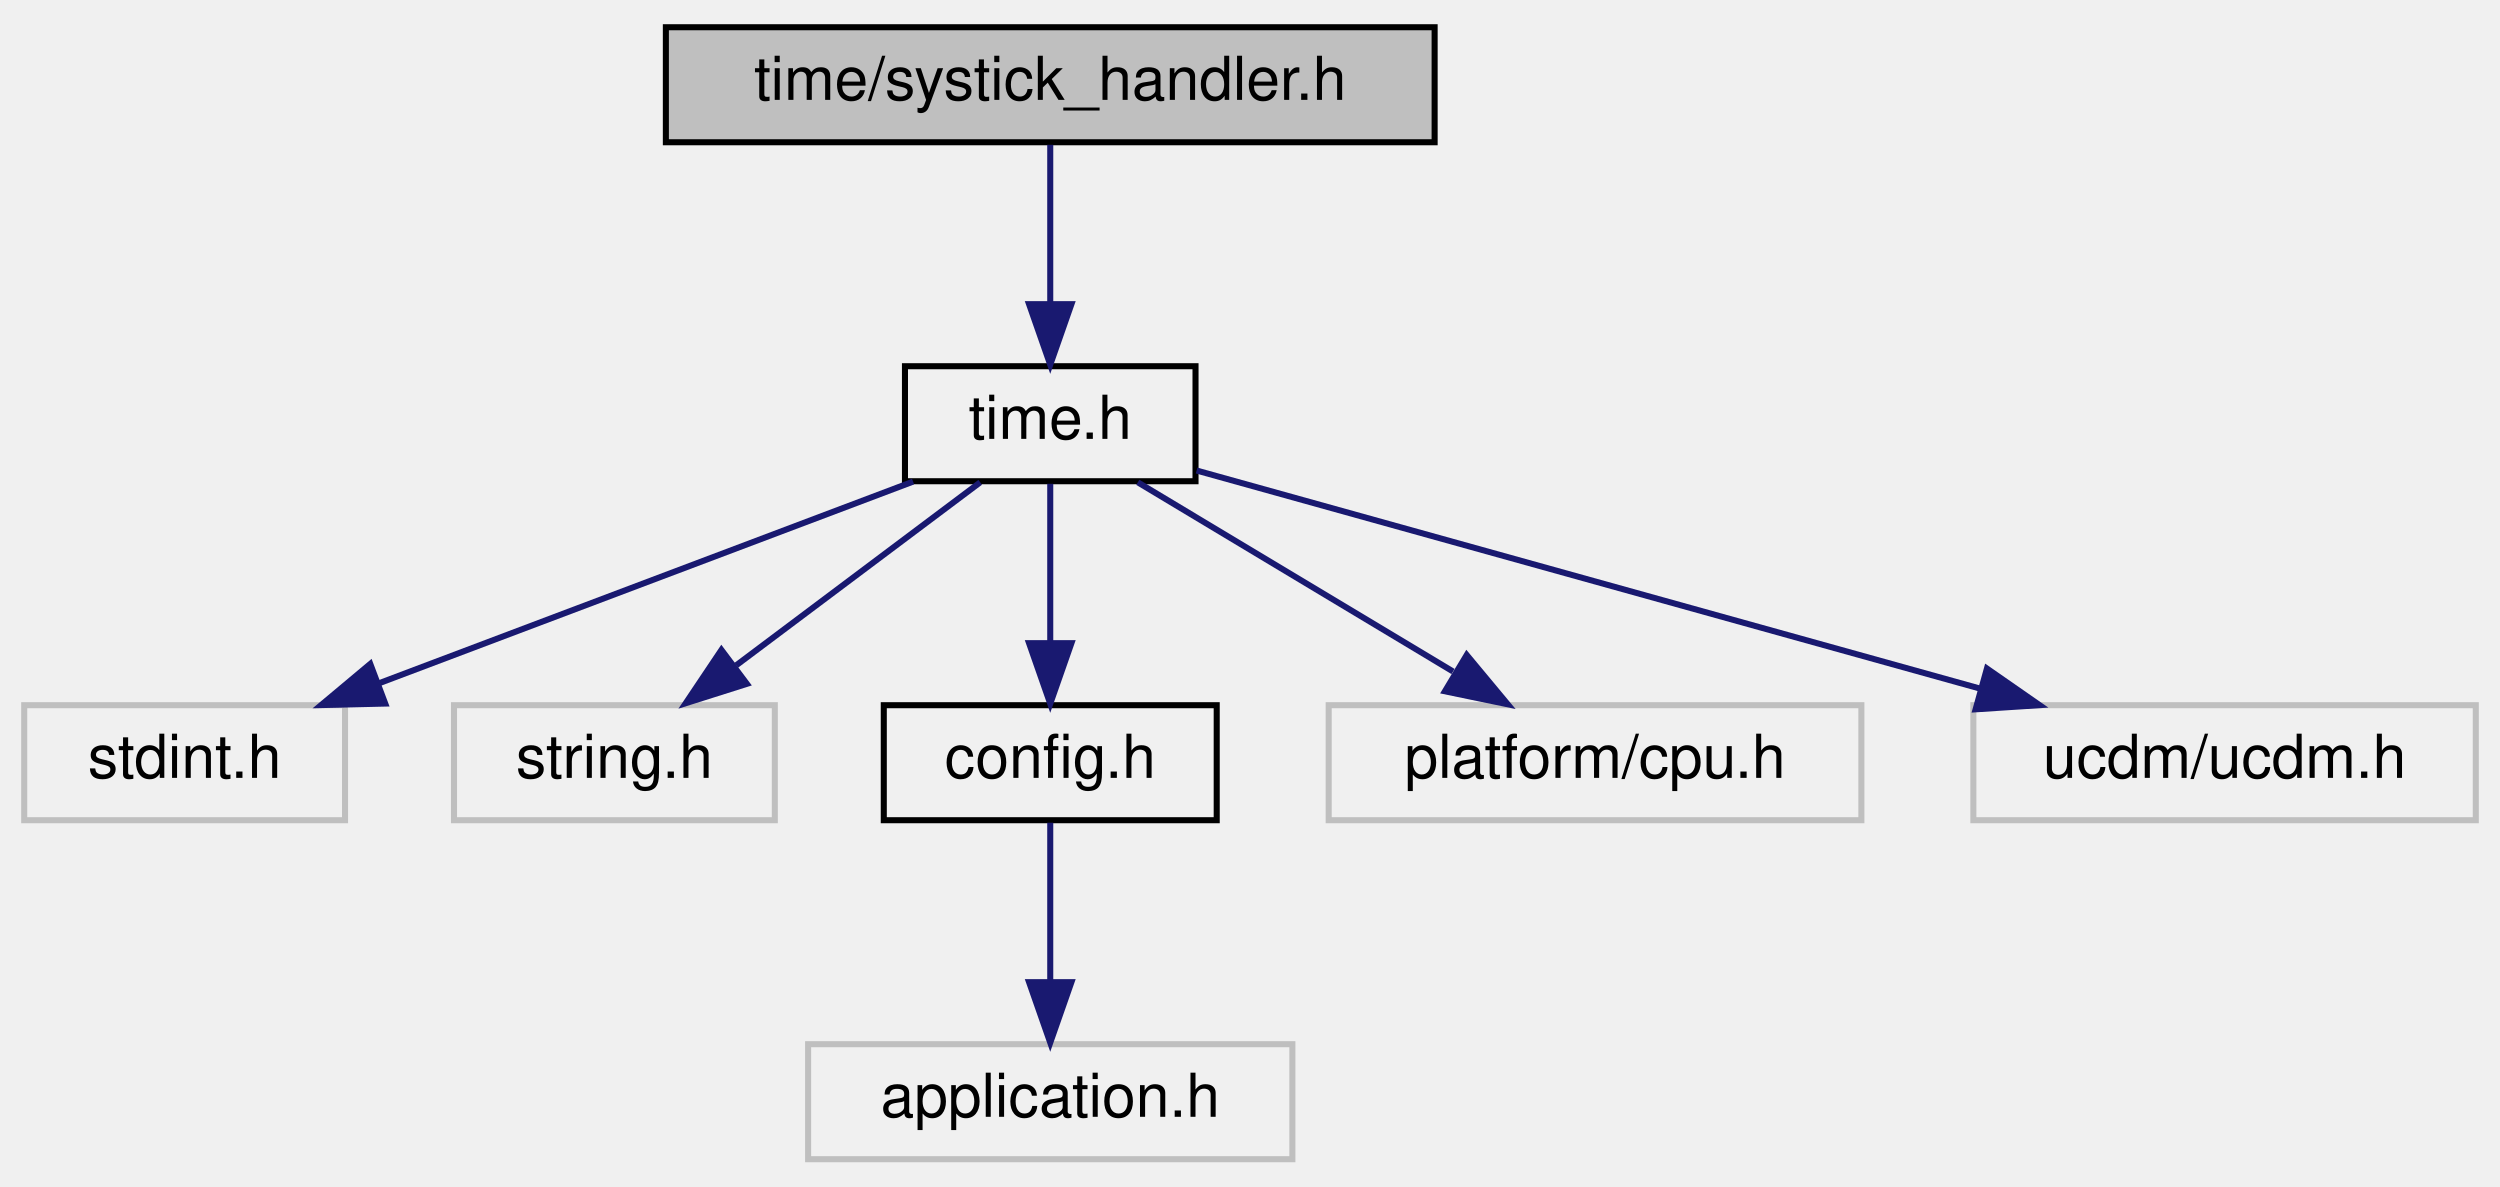
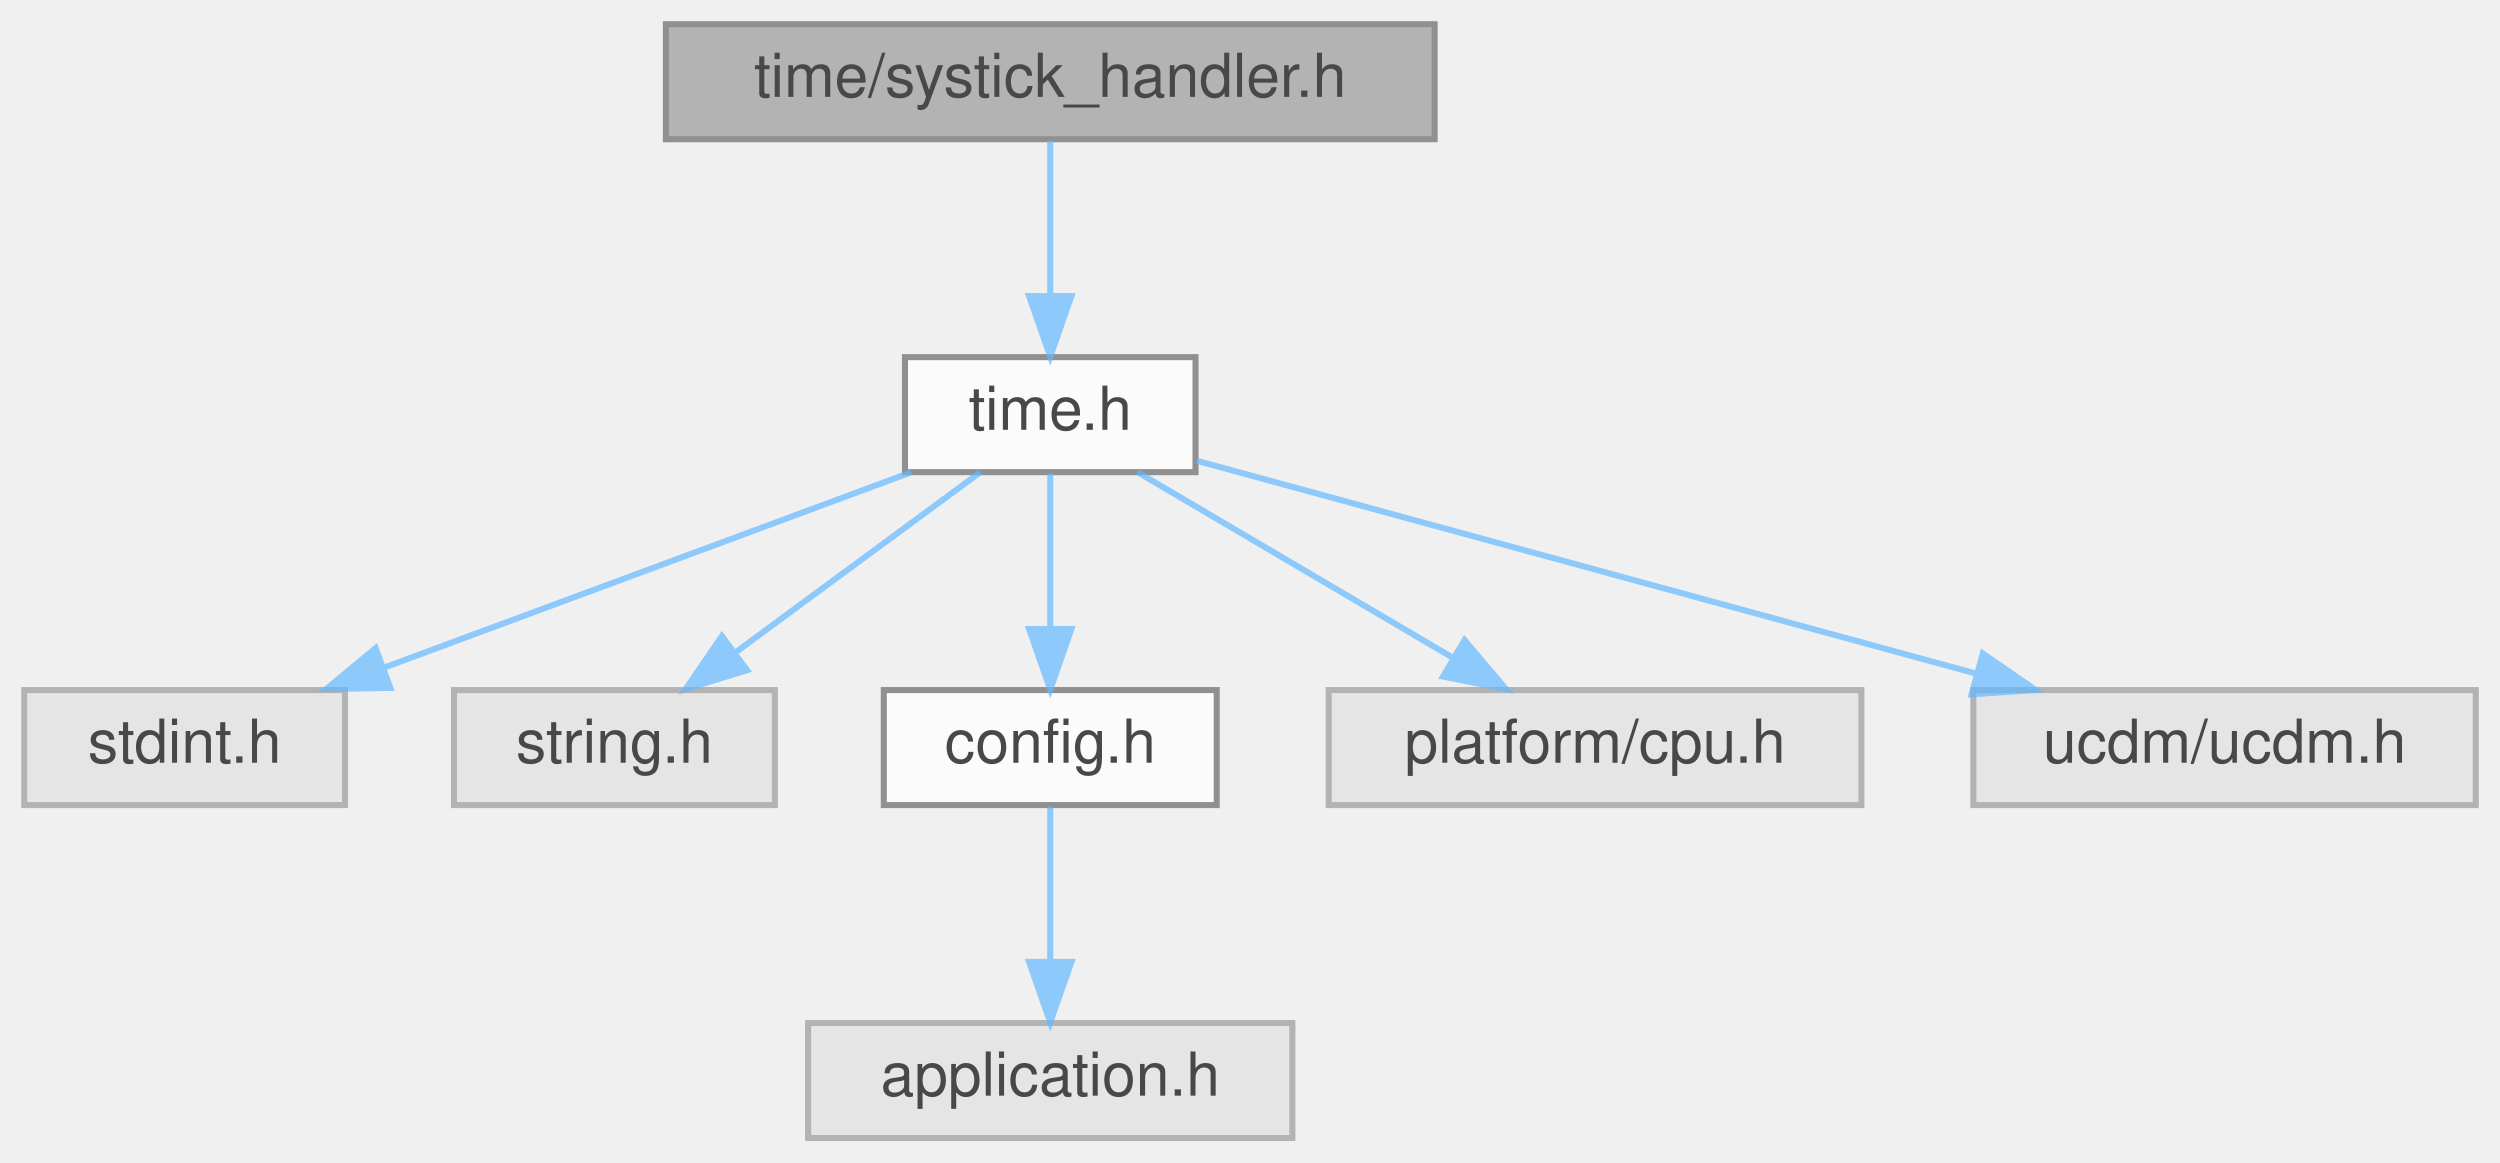
- <svg xmlns="http://www.w3.org/2000/svg" xmlns:xlink="http://www.w3.org/1999/xlink" width="413pt" height="196pt" viewBox="0.00 0.00 413.00 196.00">
-   <g id="graph0" class="graph" transform="scale(1 1) rotate(0) translate(4 192)">
-     <g id="node1" class="node">
-       <g id="a_node1">
-         <a xlink:title="Interrupt handler for the system tick for static inclusion in the application.">
-           <polygon fill="#bfbfbf" stroke="black" points="106,-168.5 106,-187.5 233,-187.5 233,-168.5 106,-168.5" />
-           <text text-anchor="middle" x="169.5" y="-175.5" font-family="Helvetica,sans-Serif" font-size="10.00">time/systick_handler.h</text>
-         </a>
+ <svg xmlns="http://www.w3.org/2000/svg" xmlns:xlink="http://www.w3.org/1999/xlink" width="413pt" height="192pt" viewBox="0.00 0.00 413.00 192.00">
+   <svg id="main" version="1.1" xml:space="preserve">
+     <style type="text/css">
+ .node, .edge {opacity: 0.7;}
+ .node.selected, .edge.selected {opacity: 1;}
+ .edge:hover path { stroke: red; }
+ .edge:hover polygon { stroke: red; fill: red; }
+ </style>
+     <svg id="graph" class="graph">
+       <g id="graph0" class="graph" transform="scale(1 1) rotate(0) translate(4 188)">
+         <g id="Node000001" class="node">
+           <g id="a_Node000001">
+             <a xlink:title="Interrupt handler for the system tick for static inclusion in the application.">
+               <polygon fill="#999999" stroke="#666666" points="233,-184 106,-184 106,-165 233,-165 233,-184" />
+               <text text-anchor="middle" x="169.5" y="-172" font-family="Helvetica,sans-Serif" font-size="10.00">time/systick_handler.h</text>
+             </a>
+           </g>
+         </g>
+         <g id="Node000002" class="node">
+           <g id="a_Node000002">
+             <a xlink:href="time_8h.html" target="_top" xlink:title="Time related functions for embebedded systems.">
+               <polygon fill="white" stroke="#666666" points="193.5,-129 145.5,-129 145.5,-110 193.5,-110 193.5,-129" />
+               <text text-anchor="middle" x="169.5" y="-117" font-family="Helvetica,sans-Serif" font-size="10.00">time.h</text>
+             </a>
+           </g>
+         </g>
+         <g id="edge1_Node000001_Node000002" class="edge">
+           <g id="a_edge1_Node000001_Node000002">
+             <a xlink:title=" ">
+               <path fill="none" stroke="#63b8ff" d="M169.5,-164.75C169.5,-157.8 169.5,-147.85 169.5,-139.13" />
+               <polygon fill="#63b8ff" stroke="#63b8ff" points="173,-139.09 169.5,-129.09 166,-139.09 173,-139.09" />
+             </a>
+           </g>
+         </g>
+         <g id="Node000003" class="node">
+           <g id="a_Node000003">
+             <a xlink:title=" ">
+               <polygon fill="#e0e0e0" stroke="#999999" points="53,-74 0,-74 0,-55 53,-55 53,-74" />
+               <text text-anchor="middle" x="26.5" y="-62" font-family="Helvetica,sans-Serif" font-size="10.00">stdint.h</text>
+             </a>
+           </g>
+         </g>
+         <g id="edge2_Node000002_Node000003" class="edge">
+           <g id="a_edge2_Node000002_Node000003">
+             <a xlink:title=" ">
+               <path fill="none" stroke="#63b8ff" d="M146.52,-109.98C123,-101.27 86.21,-87.63 59.56,-77.75" />
+               <polygon fill="#63b8ff" stroke="#63b8ff" points="60.49,-74.36 49.89,-74.17 58.05,-80.93 60.49,-74.36" />
+             </a>
+           </g>
+         </g>
+         <g id="Node000004" class="node">
+           <g id="a_Node000004">
+             <a xlink:title=" ">
+               <polygon fill="#e0e0e0" stroke="#999999" points="124,-74 71,-74 71,-55 124,-55 124,-74" />
+               <text text-anchor="middle" x="97.5" y="-62" font-family="Helvetica,sans-Serif" font-size="10.00">string.h</text>
+             </a>
+           </g>
+         </g>
+         <g id="edge3_Node000002_Node000004" class="edge">
+           <g id="a_edge3_Node000002_Node000004">
+             <a xlink:title=" ">
+               <path fill="none" stroke="#63b8ff" d="M157.93,-109.98C147.08,-102 130.62,-89.88 117.62,-80.31" />
+               <polygon fill="#63b8ff" stroke="#63b8ff" points="119.41,-77.28 109.28,-74.17 115.26,-82.92 119.41,-77.28" />
+             </a>
+           </g>
+         </g>
+         <g id="Node000005" class="node">
+           <g id="a_Node000005">
+             <a xlink:href="config_8h.html" target="_top" xlink:title=" ">
+               <polygon fill="white" stroke="#666666" points="197,-74 142,-74 142,-55 197,-55 197,-74" />
+               <text text-anchor="middle" x="169.5" y="-62" font-family="Helvetica,sans-Serif" font-size="10.00">config.h</text>
+             </a>
+           </g>
+         </g>
+         <g id="edge4_Node000002_Node000005" class="edge">
+           <g id="a_edge4_Node000002_Node000005">
+             <a xlink:title=" ">
+               <path fill="none" stroke="#63b8ff" d="M169.5,-109.75C169.5,-102.8 169.5,-92.85 169.5,-84.13" />
+               <polygon fill="#63b8ff" stroke="#63b8ff" points="173,-84.09 169.5,-74.09 166,-84.09 173,-84.09" />
+             </a>
+           </g>
+         </g>
+         <g id="Node000007" class="node">
+           <g id="a_Node000007">
+             <a xlink:title=" ">
+               <polygon fill="#e0e0e0" stroke="#999999" points="303.5,-74 215.5,-74 215.5,-55 303.5,-55 303.5,-74" />
+               <text text-anchor="middle" x="259.5" y="-62" font-family="Helvetica,sans-Serif" font-size="10.00">platform/cpu.h</text>
+             </a>
+           </g>
+         </g>
+         <g id="edge6_Node000002_Node000007" class="edge">
+           <g id="a_edge6_Node000002_Node000007">
+             <a xlink:title=" ">
+               <path fill="none" stroke="#63b8ff" d="M183.96,-109.98C197.92,-101.77 219.29,-89.18 235.75,-79.49" />
+               <polygon fill="#63b8ff" stroke="#63b8ff" points="237.94,-82.26 244.78,-74.17 234.38,-76.23 237.94,-82.26" />
+             </a>
+           </g>
+         </g>
+         <g id="Node000008" class="node">
+           <g id="a_Node000008">
+             <a xlink:title=" ">
+               <polygon fill="#e0e0e0" stroke="#999999" points="405,-74 322,-74 322,-55 405,-55 405,-74" />
+               <text text-anchor="middle" x="363.5" y="-62" font-family="Helvetica,sans-Serif" font-size="10.00">ucdm/ucdm.h</text>
+             </a>
+           </g>
+         </g>
+         <g id="edge7_Node000002_Node000008" class="edge">
+           <g id="a_edge7_Node000002_Node000008">
+             <a xlink:title=" ">
+               <path fill="none" stroke="#63b8ff" d="M193.68,-111.89C225.85,-103.11 283.19,-87.44 322.26,-76.77" />
+               <polygon fill="#63b8ff" stroke="#63b8ff" points="323.55,-80.04 332.27,-74.03 321.7,-73.29 323.55,-80.04" />
+             </a>
+           </g>
+         </g>
+         <g id="Node000006" class="node">
+           <g id="a_Node000006">
+             <a xlink:title=" ">
+               <polygon fill="#e0e0e0" stroke="#999999" points="209.5,-19 129.5,-19 129.5,0 209.5,0 209.5,-19" />
+               <text text-anchor="middle" x="169.5" y="-7" font-family="Helvetica,sans-Serif" font-size="10.00">application.h</text>
+             </a>
+           </g>
+         </g>
+         <g id="edge5_Node000005_Node000006" class="edge">
+           <g id="a_edge5_Node000005_Node000006">
+             <a xlink:title=" ">
+               <path fill="none" stroke="#63b8ff" d="M169.5,-54.75C169.5,-47.8 169.5,-37.85 169.5,-29.13" />
+               <polygon fill="#63b8ff" stroke="#63b8ff" points="173,-29.09 169.5,-19.09 166,-29.09 173,-29.09" />
+             </a>
+           </g>
+         </g>
      </g>
-     </g>
-     <g id="node2" class="node">
-       <g id="a_node2">
-         <a xlink:href="time_8h.html" target="_top" xlink:title="Time related functions for embebedded systems.">
-           <polygon fill="none" stroke="black" points="145.5,-112.5 145.5,-131.5 193.5,-131.5 193.5,-112.5 145.5,-112.5" />
-           <text text-anchor="middle" x="169.5" y="-119.5" font-family="Helvetica,sans-Serif" font-size="10.00">time.h</text>
-         </a>
-       </g>
-     </g>
-     <g id="edge1" class="edge">
-       <path fill="none" stroke="midnightblue" d="M169.5,-168.08C169.5,-161.01 169.5,-150.86 169.5,-141.99" />
-       <polygon fill="midnightblue" stroke="midnightblue" points="173,-141.75 169.5,-131.75 166,-141.75 173,-141.75" />
-     </g>
-     <g id="node3" class="node">
-       <g id="a_node3">
-         <a xlink:title=" ">
-           <polygon fill="none" stroke="#bfbfbf" points="0,-56.5 0,-75.5 53,-75.5 53,-56.5 0,-56.5" />
-           <text text-anchor="middle" x="26.5" y="-63.5" font-family="Helvetica,sans-Serif" font-size="10.00">stdint.h</text>
-         </a>
-       </g>
-     </g>
-     <g id="edge2" class="edge">
-       <path fill="none" stroke="midnightblue" d="M146.84,-112.44C123.1,-103.48 85.59,-89.31 58.76,-79.18" />
-       <polygon fill="midnightblue" stroke="midnightblue" points="59.64,-75.77 49.05,-75.52 57.17,-82.32 59.64,-75.77" />
-     </g>
-     <g id="node4" class="node">
-       <g id="a_node4">
-         <a xlink:title=" ">
-           <polygon fill="none" stroke="#bfbfbf" points="71,-56.5 71,-75.5 124,-75.5 124,-56.5 71,-56.5" />
-           <text text-anchor="middle" x="97.5" y="-63.5" font-family="Helvetica,sans-Serif" font-size="10.00">string.h</text>
-         </a>
-       </g>
-     </g>
-     <g id="edge3" class="edge">
-       <path fill="none" stroke="midnightblue" d="M157.93,-112.32C147.08,-104.18 130.62,-91.84 117.62,-82.09" />
-       <polygon fill="midnightblue" stroke="midnightblue" points="119.38,-79.03 109.28,-75.83 115.18,-84.63 119.38,-79.03" />
-     </g>
-     <g id="node5" class="node">
-       <g id="a_node5">
-         <a xlink:href="config_8h_source.html" target="_top" xlink:title=" ">
-           <polygon fill="none" stroke="black" points="142,-56.5 142,-75.5 197,-75.5 197,-56.5 142,-56.5" />
-           <text text-anchor="middle" x="169.5" y="-63.5" font-family="Helvetica,sans-Serif" font-size="10.00">config.h</text>
-         </a>
-       </g>
-     </g>
-     <g id="edge4" class="edge">
-       <path fill="none" stroke="midnightblue" d="M169.5,-112.08C169.5,-105.01 169.5,-94.86 169.5,-85.99" />
-       <polygon fill="midnightblue" stroke="midnightblue" points="173,-85.75 169.5,-75.75 166,-85.75 173,-85.75" />
-     </g>
-     <g id="node7" class="node">
-       <g id="a_node7">
-         <a xlink:title=" ">
-           <polygon fill="none" stroke="#bfbfbf" points="215.5,-56.5 215.5,-75.5 303.5,-75.5 303.5,-56.5 215.5,-56.5" />
-           <text text-anchor="middle" x="259.5" y="-63.5" font-family="Helvetica,sans-Serif" font-size="10.00">platform/cpu.h</text>
-         </a>
-       </g>
-     </g>
-     <g id="edge6" class="edge">
-       <path fill="none" stroke="midnightblue" d="M183.96,-112.32C198,-103.9 219.55,-90.97 236.04,-81.07" />
-       <polygon fill="midnightblue" stroke="midnightblue" points="238.3,-83.8 245.08,-75.65 234.7,-77.8 238.3,-83.8" />
-     </g>
-     <g id="node8" class="node">
-       <g id="a_node8">
-         <a xlink:title=" ">
-           <polygon fill="none" stroke="#bfbfbf" points="322,-56.5 322,-75.5 405,-75.5 405,-56.5 322,-56.5" />
-           <text text-anchor="middle" x="363.5" y="-63.5" font-family="Helvetica,sans-Serif" font-size="10.00">ucdm/ucdm.h</text>
-         </a>
-       </g>
-     </g>
-     <g id="edge7" class="edge">
-       <path fill="none" stroke="midnightblue" d="M193.68,-114.27C226.03,-105.26 283.86,-89.17 322.94,-78.29" />
-       <polygon fill="midnightblue" stroke="midnightblue" points="324.24,-81.56 332.94,-75.51 322.37,-74.82 324.24,-81.56" />
-     </g>
-     <g id="node6" class="node">
-       <g id="a_node6">
-         <a xlink:title=" ">
-           <polygon fill="none" stroke="#bfbfbf" points="129.5,-0.5 129.5,-19.5 209.5,-19.5 209.5,-0.5 129.5,-0.5" />
-           <text text-anchor="middle" x="169.5" y="-7.5" font-family="Helvetica,sans-Serif" font-size="10.00">application.h</text>
-         </a>
-       </g>
-     </g>
-     <g id="edge5" class="edge">
-       <path fill="none" stroke="midnightblue" d="M169.5,-56.08C169.5,-49.01 169.5,-38.86 169.5,-29.99" />
-       <polygon fill="midnightblue" stroke="midnightblue" points="173,-29.75 169.5,-19.75 166,-29.75 173,-29.75" />
-     </g>
-   </g>
+     </svg>
+   </svg>
+   <style type="text/css">
+ 
+ [data-mouse-over-selected='false'] { opacity: 0.7; }
+ [data-mouse-over-selected='true']  { opacity: 1.0; }
+ 
+ </style>
</svg>
